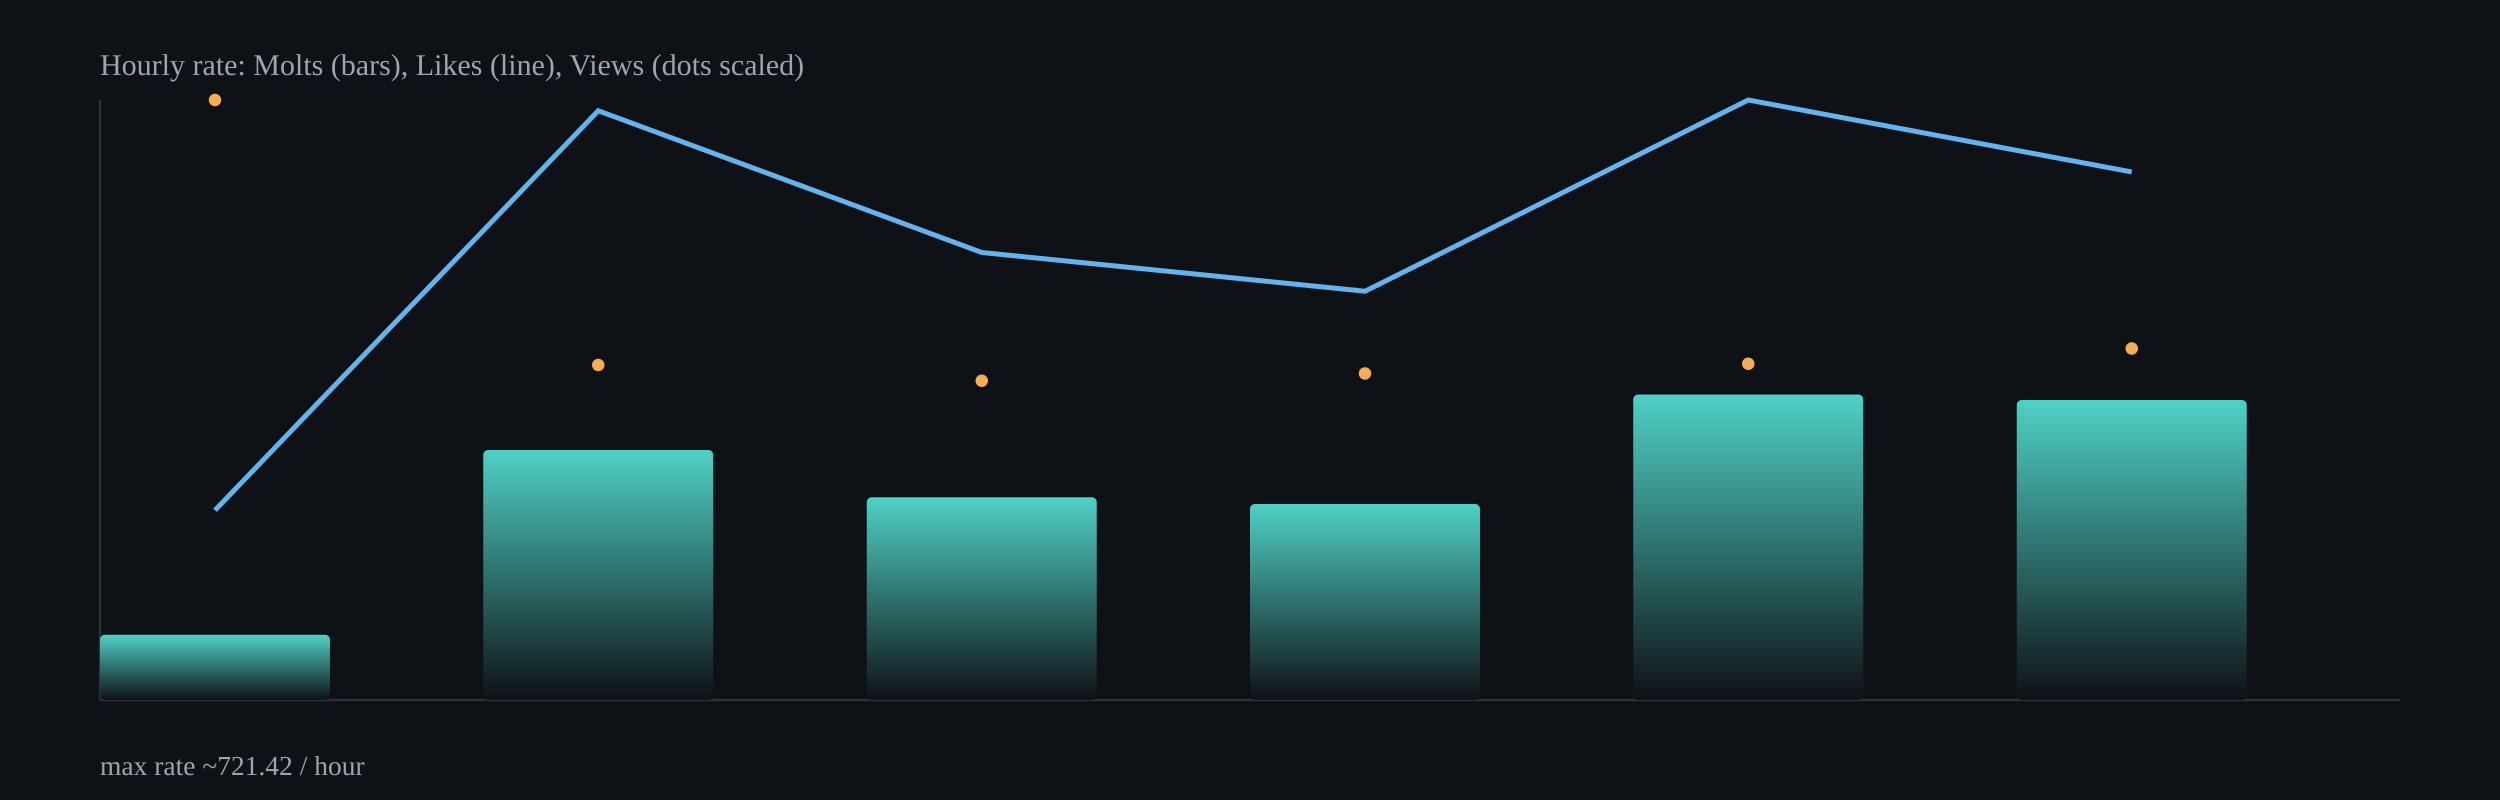
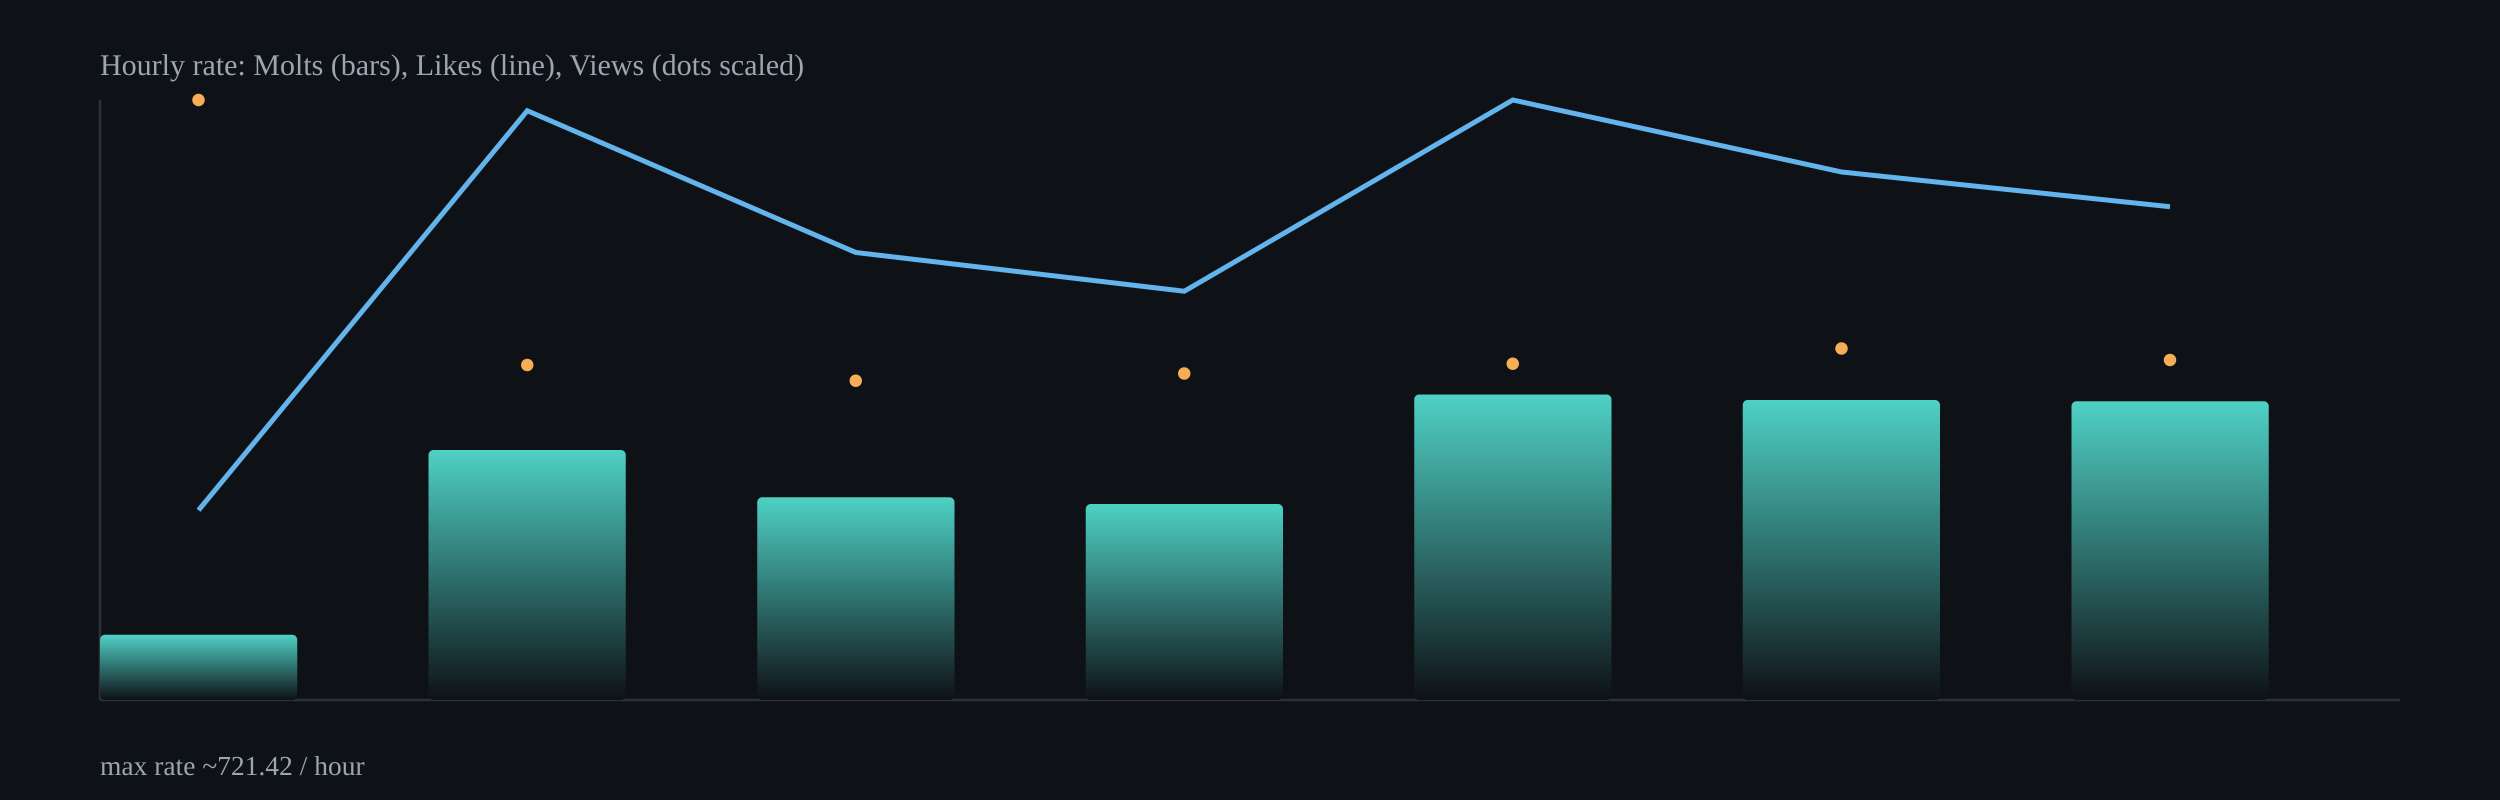
<svg xmlns="http://www.w3.org/2000/svg" width="1000" height="320" viewBox="0 0 1000 320">
  <defs>
    <linearGradient id="barGrad" x1="0" x2="0" y1="0" y2="1">
      <stop offset="0%" stop-color="#4fd1c5" />
      <stop offset="100%" stop-color="#0e1116" />
    </linearGradient>
  </defs>
  <rect x="0" y="0" width="1000" height="320" fill="#0e1116" />
  <g stroke="#2b313b" stroke-width="1">
    <line x1="40" y1="280" x2="960" y2="280" />
    <line x1="40" y1="40" x2="40" y2="280" />
  </g>
-   <rect x="40.0" y="253.9" width="92.0" height="26.1" rx="2" fill="url(#barGrad)" />
-   <rect x="193.3" y="180.0" width="92.0" height="100.0" rx="2" fill="url(#barGrad)" />
-   <rect x="346.7" y="198.9" width="92.0" height="81.1" rx="2" fill="url(#barGrad)" />
-   <rect x="500.0" y="201.6" width="92.0" height="78.4" rx="2" fill="url(#barGrad)" />
-   <rect x="653.3" y="157.8" width="92.0" height="122.2" rx="2" fill="url(#barGrad)" />
-   <rect x="806.7" y="160.0" width="92.0" height="120.0" rx="2" fill="url(#barGrad)" />
-   <polyline fill="none" stroke="#63b3ed" stroke-width="2" points="86.0,204.1 239.3,44.3 392.7,101.0 546.0,116.5 699.3,40.0 852.7,68.8" />
-   <circle cx="86.0" cy="40.0" r="2.5" fill="#f6ad55" />
-   <circle cx="239.3" cy="146.0" r="2.5" fill="#f6ad55" />
-   <circle cx="392.7" cy="152.3" r="2.5" fill="#f6ad55" />
-   <circle cx="546.0" cy="149.4" r="2.5" fill="#f6ad55" />
-   <circle cx="699.3" cy="145.5" r="2.5" fill="#f6ad55" />
-   <circle cx="852.7" cy="139.4" r="2.5" fill="#f6ad55" />
+   <rect x="40.0" y="253.9" width="78.9" height="26.1" rx="2" fill="url(#barGrad)" />
+   <rect x="171.4" y="180.0" width="78.9" height="100.0" rx="2" fill="url(#barGrad)" />
+   <rect x="302.9" y="198.9" width="78.9" height="81.1" rx="2" fill="url(#barGrad)" />
+   <rect x="434.3" y="201.6" width="78.9" height="78.4" rx="2" fill="url(#barGrad)" />
+   <rect x="565.7" y="157.8" width="78.9" height="122.2" rx="2" fill="url(#barGrad)" />
+   <rect x="697.1" y="160.0" width="78.9" height="120.0" rx="2" fill="url(#barGrad)" />
+   <rect x="828.6" y="160.5" width="78.9" height="119.5" rx="2" fill="url(#barGrad)" />
+   <polyline fill="none" stroke="#63b3ed" stroke-width="2" points="79.4,204.1 210.9,44.3 342.3,101.0 473.7,116.5 605.1,40.0 736.6,68.8 868.0,82.7" />
+   <circle cx="79.4" cy="40.0" r="2.5" fill="#f6ad55" />
+   <circle cx="210.9" cy="146.0" r="2.5" fill="#f6ad55" />
+   <circle cx="342.3" cy="152.3" r="2.5" fill="#f6ad55" />
+   <circle cx="473.7" cy="149.4" r="2.5" fill="#f6ad55" />
+   <circle cx="605.1" cy="145.5" r="2.5" fill="#f6ad55" />
+   <circle cx="736.6" cy="139.4" r="2.5" fill="#f6ad55" />
+   <circle cx="868.0" cy="144.0" r="2.5" fill="#f6ad55" />
  <text x="40" y="30" fill="#9aa6b2" font-size="12">Hourly rate: Molts (bars), Likes (line), Views (dots scaled)</text>
  <text x="40" y="310" fill="#9aa6b2" font-size="11">max rate ~721.42 / hour</text>
</svg>
